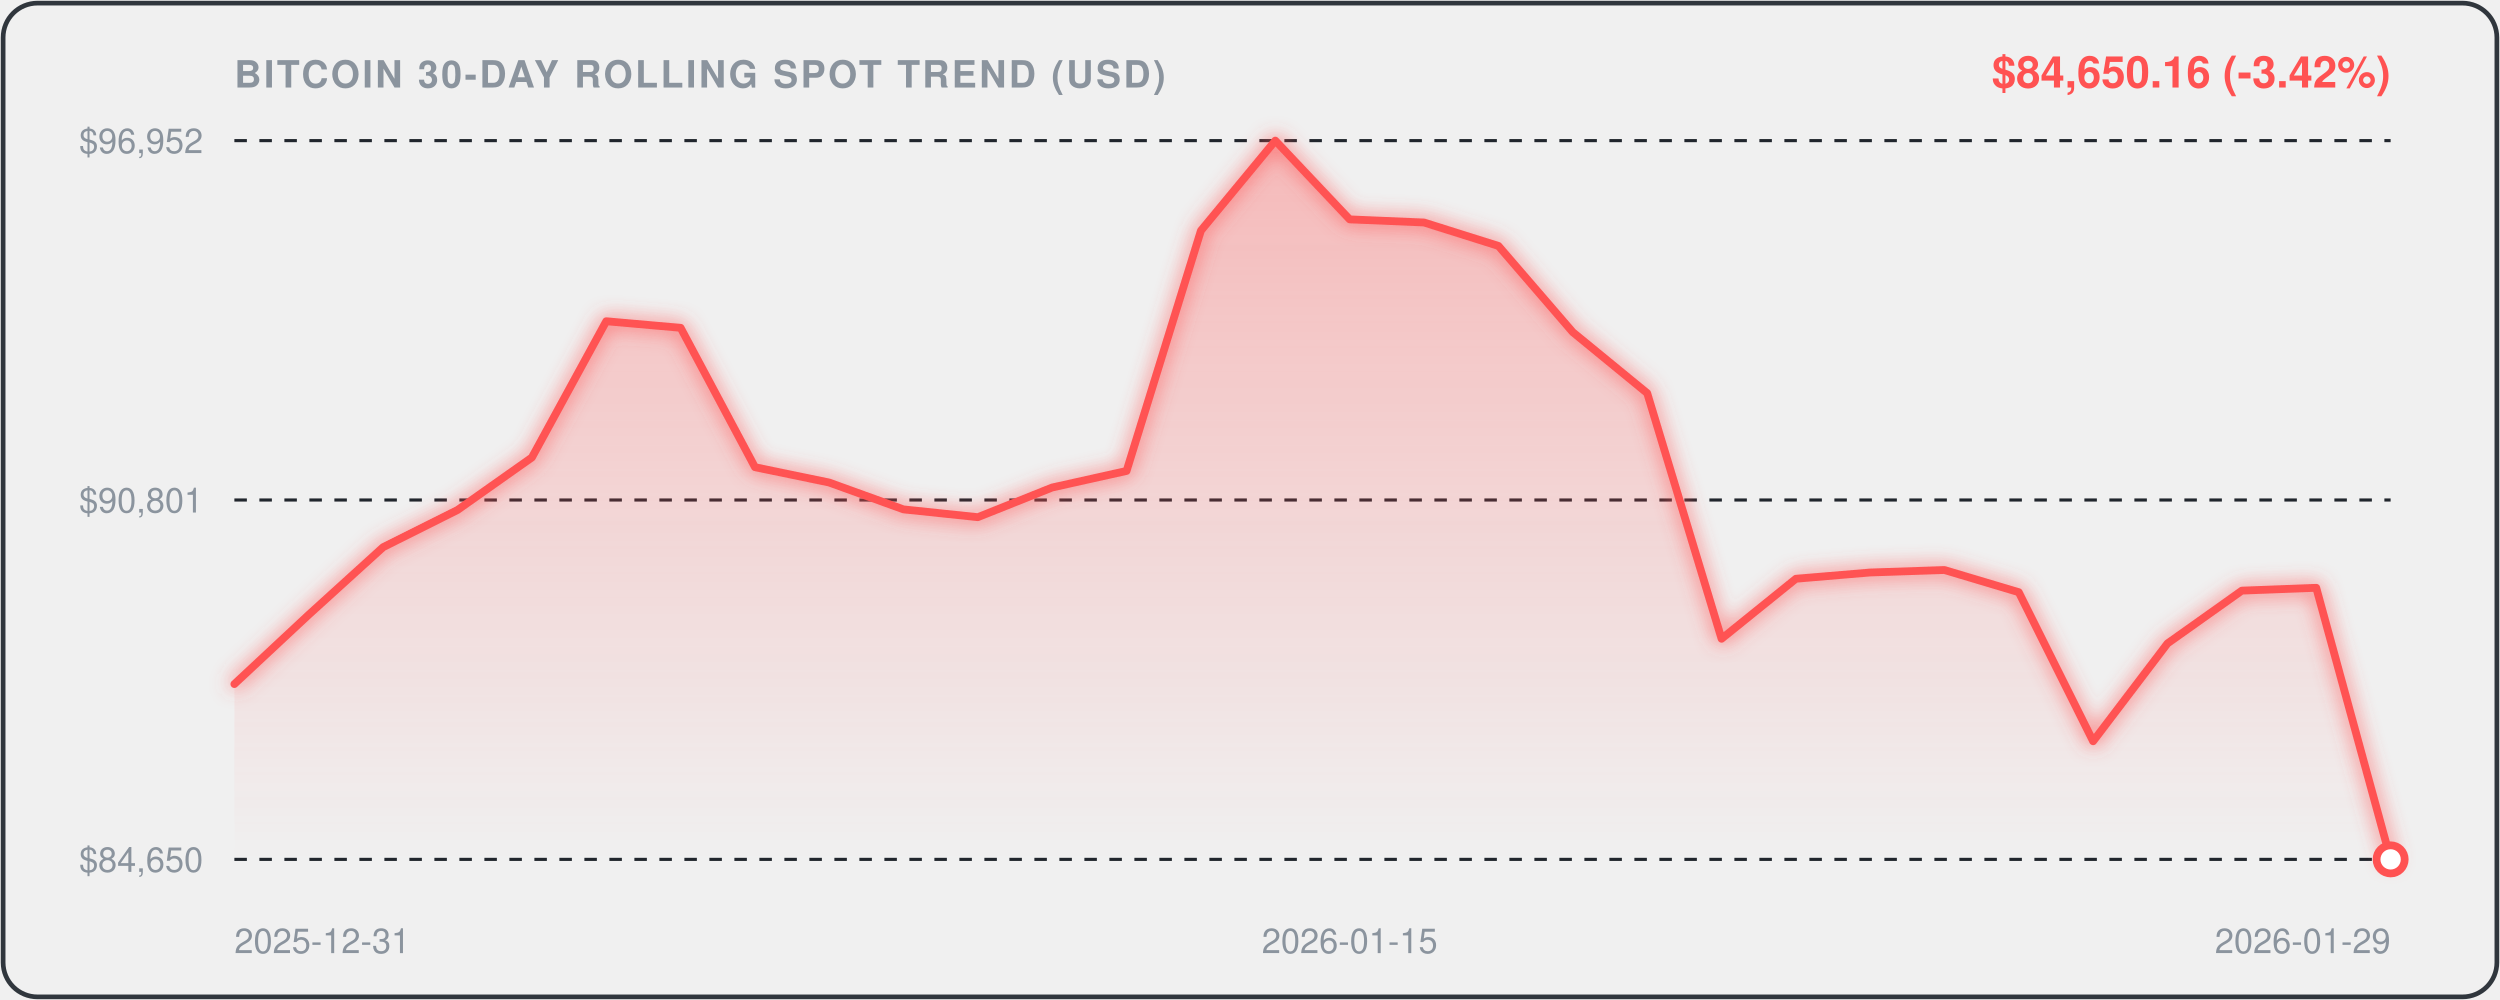
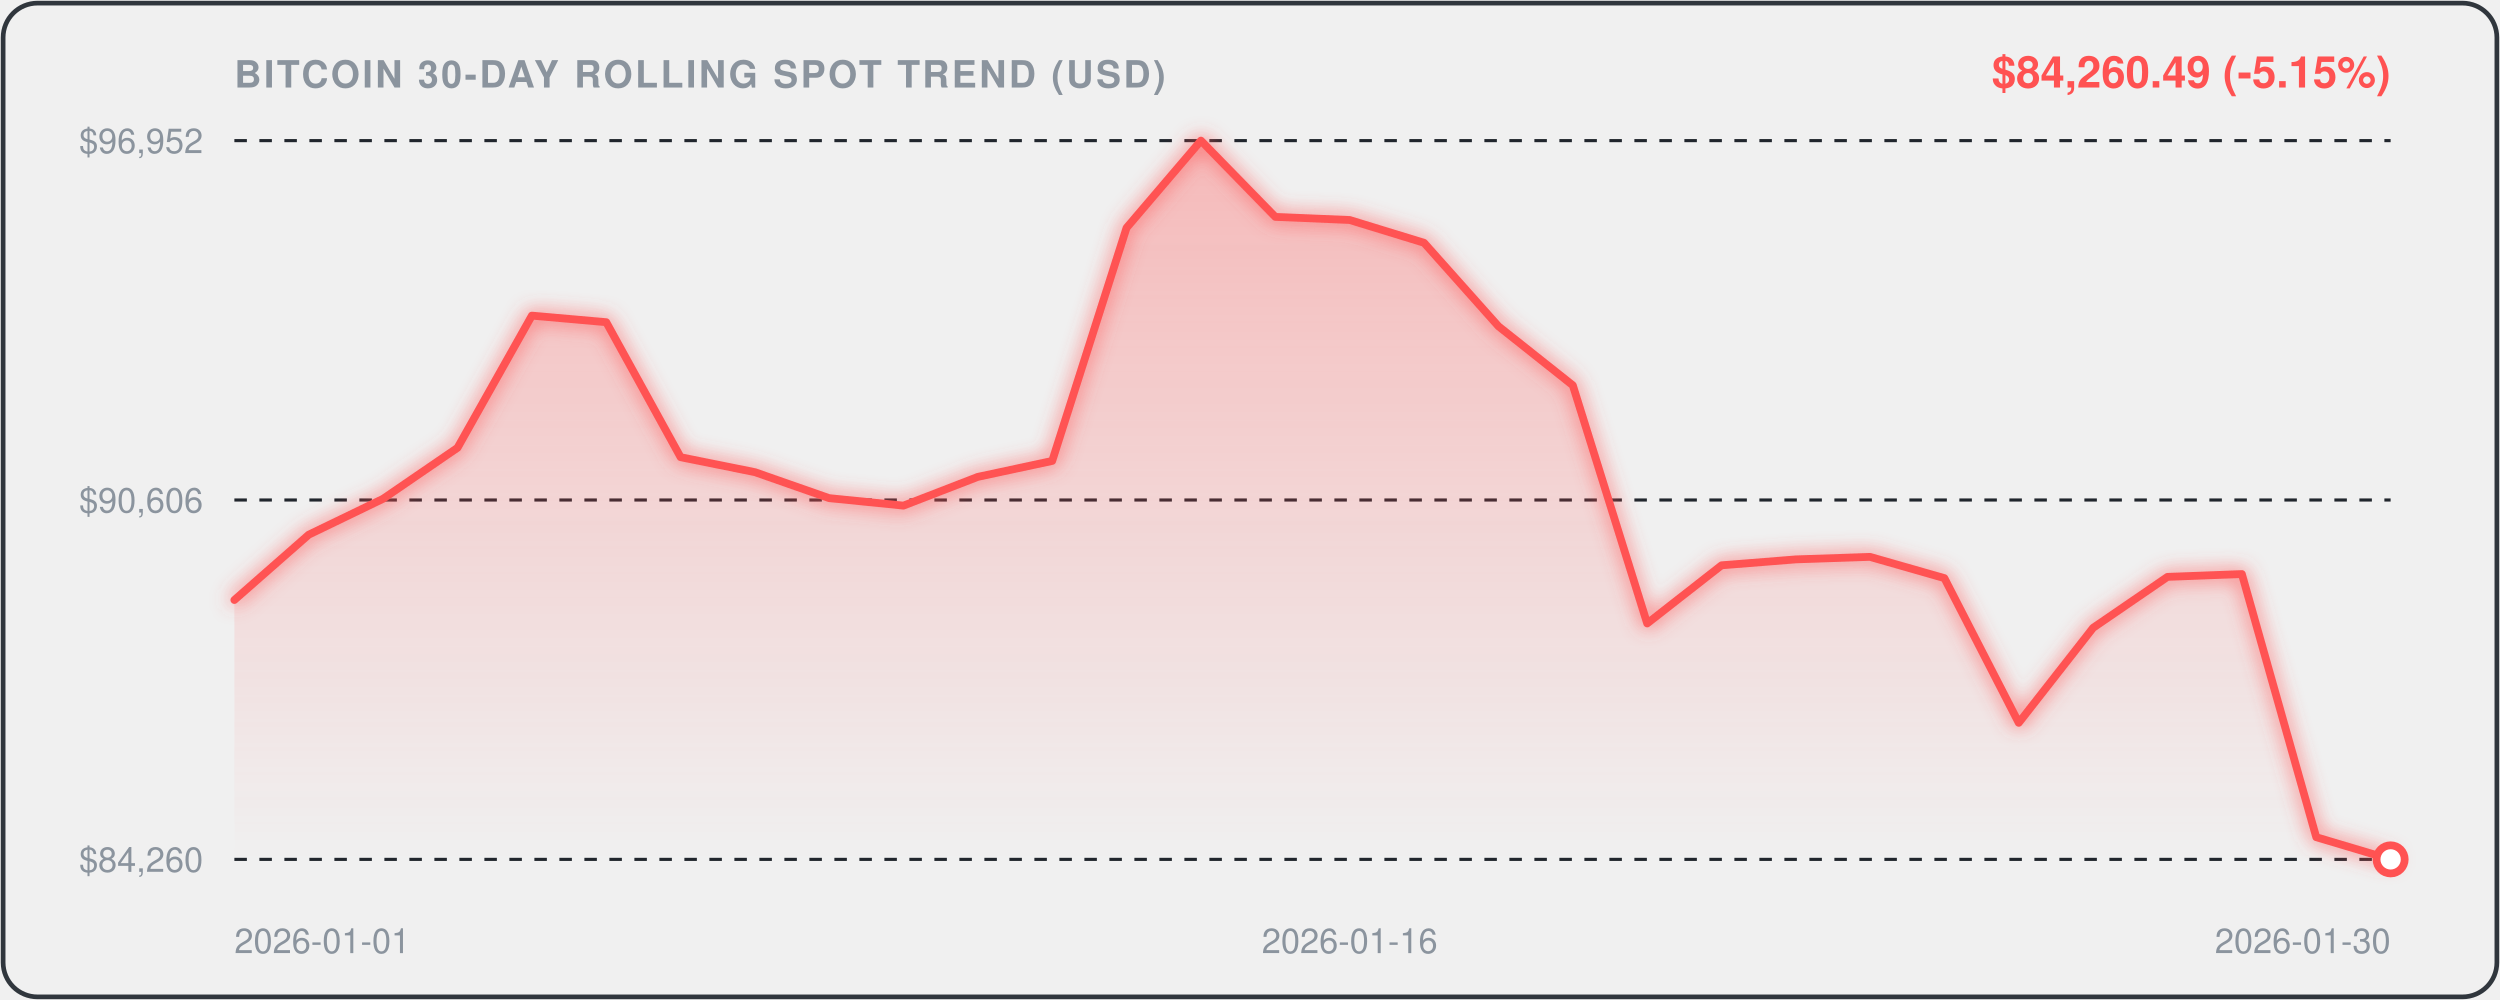
<svg xmlns="http://www.w3.org/2000/svg" viewBox="0 0 800 320" width="100%" height="100%" style="background:#0d1117;border-radius:12px;font-family:-apple-system,BlinkMacSystemFont,'Segoe UI',Helvetica,Arial,sans-serif;">
  <defs>
    <linearGradient id="areaGrad" x1="0" y1="0" x2="0" y2="1">
      <stop offset="0%" stop-color="rgba(255, 82, 82, 0.35)" />
      <stop offset="100%" stop-color="rgba(255, 82, 82, 0.0)" />
    </linearGradient>
    <filter id="glow" x="-20%" y="-20%" width="140%" height="140%">
      <feGaussianBlur stdDeviation="3" result="blur" />
      <feComposite in="SourceGraphic" in2="blur" operator="over" />
    </filter>
  </defs>
  <rect x="1" y="1" width="798" height="318" rx="11" fill="none" stroke="#30363d" stroke-width="1.5" />
  <text x="75" y="28" fill="#8b949e" font-size="12" font-weight="600" letter-spacing="0.8">BITCOIN 30-DAY ROLLING SPOT TREND (USD)</text>
-   <text x="765" y="28" text-anchor="end" fill="#FF5252" font-size="14" font-weight="700">$84,650.16 (-3.42%)</text>
+   <text x="765" y="28" text-anchor="end" fill="#FF5252" font-size="14" font-weight="700">$84,260.49 (-5.15%)</text>
  <line x1="75" y1="45" x2="765" y2="45" stroke="#21262d" stroke-width="1" stroke-dasharray="4,4" />
  <text x="65" y="49" text-anchor="end" fill="#8b949e" font-size="11">$96,952</text>
  <line x1="75" y1="160.0" x2="765" y2="160.0" stroke="#21262d" stroke-width="1" stroke-dasharray="4,4" />
-   <text x="65" y="164.0" text-anchor="end" fill="#8b949e" font-size="11">$90,801</text>
+   <text x="65" y="164.0" text-anchor="end" fill="#8b949e" font-size="11">$90,606</text>
  <line x1="75" y1="275" x2="765" y2="275" stroke="#21262d" stroke-width="1" stroke-dasharray="4,4" />
-   <text x="65" y="279" text-anchor="end" fill="#8b949e" font-size="11">$84,650</text>
-   <path d="M 75.0,218.9 L 98.8,196.7 L 122.6,175.1 L 146.4,163.2 L 170.2,146.4 L 194.0,102.8 L 217.8,104.9 L 241.6,149.5 L 265.3,154.4 L 289.1,163.0 L 312.9,165.5 L 336.7,156.0 L 360.5,150.7 L 384.3,73.8 L 408.1,45.0 L 431.9,70.2 L 455.7,71.2 L 479.5,78.7 L 503.3,106.3 L 527.1,125.8 L 550.9,204.4 L 574.7,185.2 L 598.4,183.2 L 622.2,182.4 L 646.0,189.5 L 669.8,237.2 L 693.6,205.9 L 717.4,189.0 L 741.2,188.1 L 765.0,275.0 L 765.0,275.0 L 75.0,275.0 Z" fill="url(#areaGrad)" />
-   <path d="M 75.0,218.9 L 98.8,196.7 L 122.6,175.1 L 146.4,163.2 L 170.2,146.4 L 194.0,102.8 L 217.8,104.9 L 241.6,149.5 L 265.3,154.4 L 289.1,163.0 L 312.9,165.5 L 336.7,156.0 L 360.5,150.7 L 384.3,73.8 L 408.1,45.0 L 431.9,70.2 L 455.7,71.2 L 479.5,78.7 L 503.3,106.3 L 527.1,125.8 L 550.9,204.4 L 574.7,185.2 L 598.4,183.2 L 622.2,182.4 L 646.0,189.5 L 669.8,237.2 L 693.6,205.9 L 717.4,189.0 L 741.2,188.1 L 765.0,275.0" fill="none" stroke="#FF5252" stroke-width="2.5" stroke-linecap="round" stroke-linejoin="round" filter="url(#glow)" />
+   <text x="65" y="279" text-anchor="end" fill="#8b949e" font-size="11">$84,260</text>
+   <path d="M 75.0,192.0 L 98.8,171.1 L 122.6,159.6 L 146.4,143.3 L 170.2,101.0 L 194.0,103.1 L 217.8,146.3 L 241.6,151.1 L 265.3,159.4 L 289.1,161.8 L 312.9,152.6 L 336.7,147.5 L 360.5,72.9 L 384.3,45.0 L 408.1,69.4 L 431.9,70.4 L 455.7,77.7 L 479.5,104.4 L 503.3,123.3 L 527.1,199.5 L 550.9,180.9 L 574.7,179.0 L 598.4,178.2 L 622.2,185.0 L 646.0,231.3 L 669.8,200.9 L 693.6,184.6 L 717.4,183.7 L 741.2,267.9 L 765.0,275.0 L 765.0,275.0 L 75.0,275.0 Z" fill="url(#areaGrad)" />
+   <path d="M 75.0,192.0 L 98.8,171.1 L 122.6,159.6 L 146.4,143.3 L 170.2,101.0 L 194.0,103.1 L 217.8,146.3 L 241.6,151.1 L 265.3,159.4 L 289.1,161.8 L 312.9,152.6 L 336.7,147.5 L 360.5,72.9 L 384.3,45.0 L 408.1,69.4 L 431.9,70.4 L 455.7,77.7 L 479.5,104.4 L 503.3,123.3 L 527.1,199.5 L 550.9,180.9 L 574.7,179.0 L 598.4,178.2 L 622.2,185.0 L 646.0,231.3 L 669.8,200.9 L 693.6,184.6 L 717.4,183.7 L 741.2,267.9 L 765.0,275.0" fill="none" stroke="#FF5252" stroke-width="2.5" stroke-linecap="round" stroke-linejoin="round" filter="url(#glow)" />
  <circle cx="765.0" cy="275.0" r="4.5" fill="#ffffff" stroke="#FF5252" stroke-width="2.5" />
-   <text x="75.0" y="305" fill="#8b949e" font-size="11" text-anchor="start">2025-12-31</text>
-   <text x="431.9" y="305" fill="#8b949e" font-size="11" text-anchor="middle">2026-01-15</text>
-   <text x="765.0" y="305" fill="#8b949e" font-size="11" text-anchor="end">2026-01-29</text>
+   <text x="75.0" y="305" fill="#8b949e" font-size="11" text-anchor="start">2026-01-01</text>
+   <text x="431.9" y="305" fill="#8b949e" font-size="11" text-anchor="middle">2026-01-16</text>
+   <text x="765.0" y="305" fill="#8b949e" font-size="11" text-anchor="end">2026-01-30</text>
</svg>
